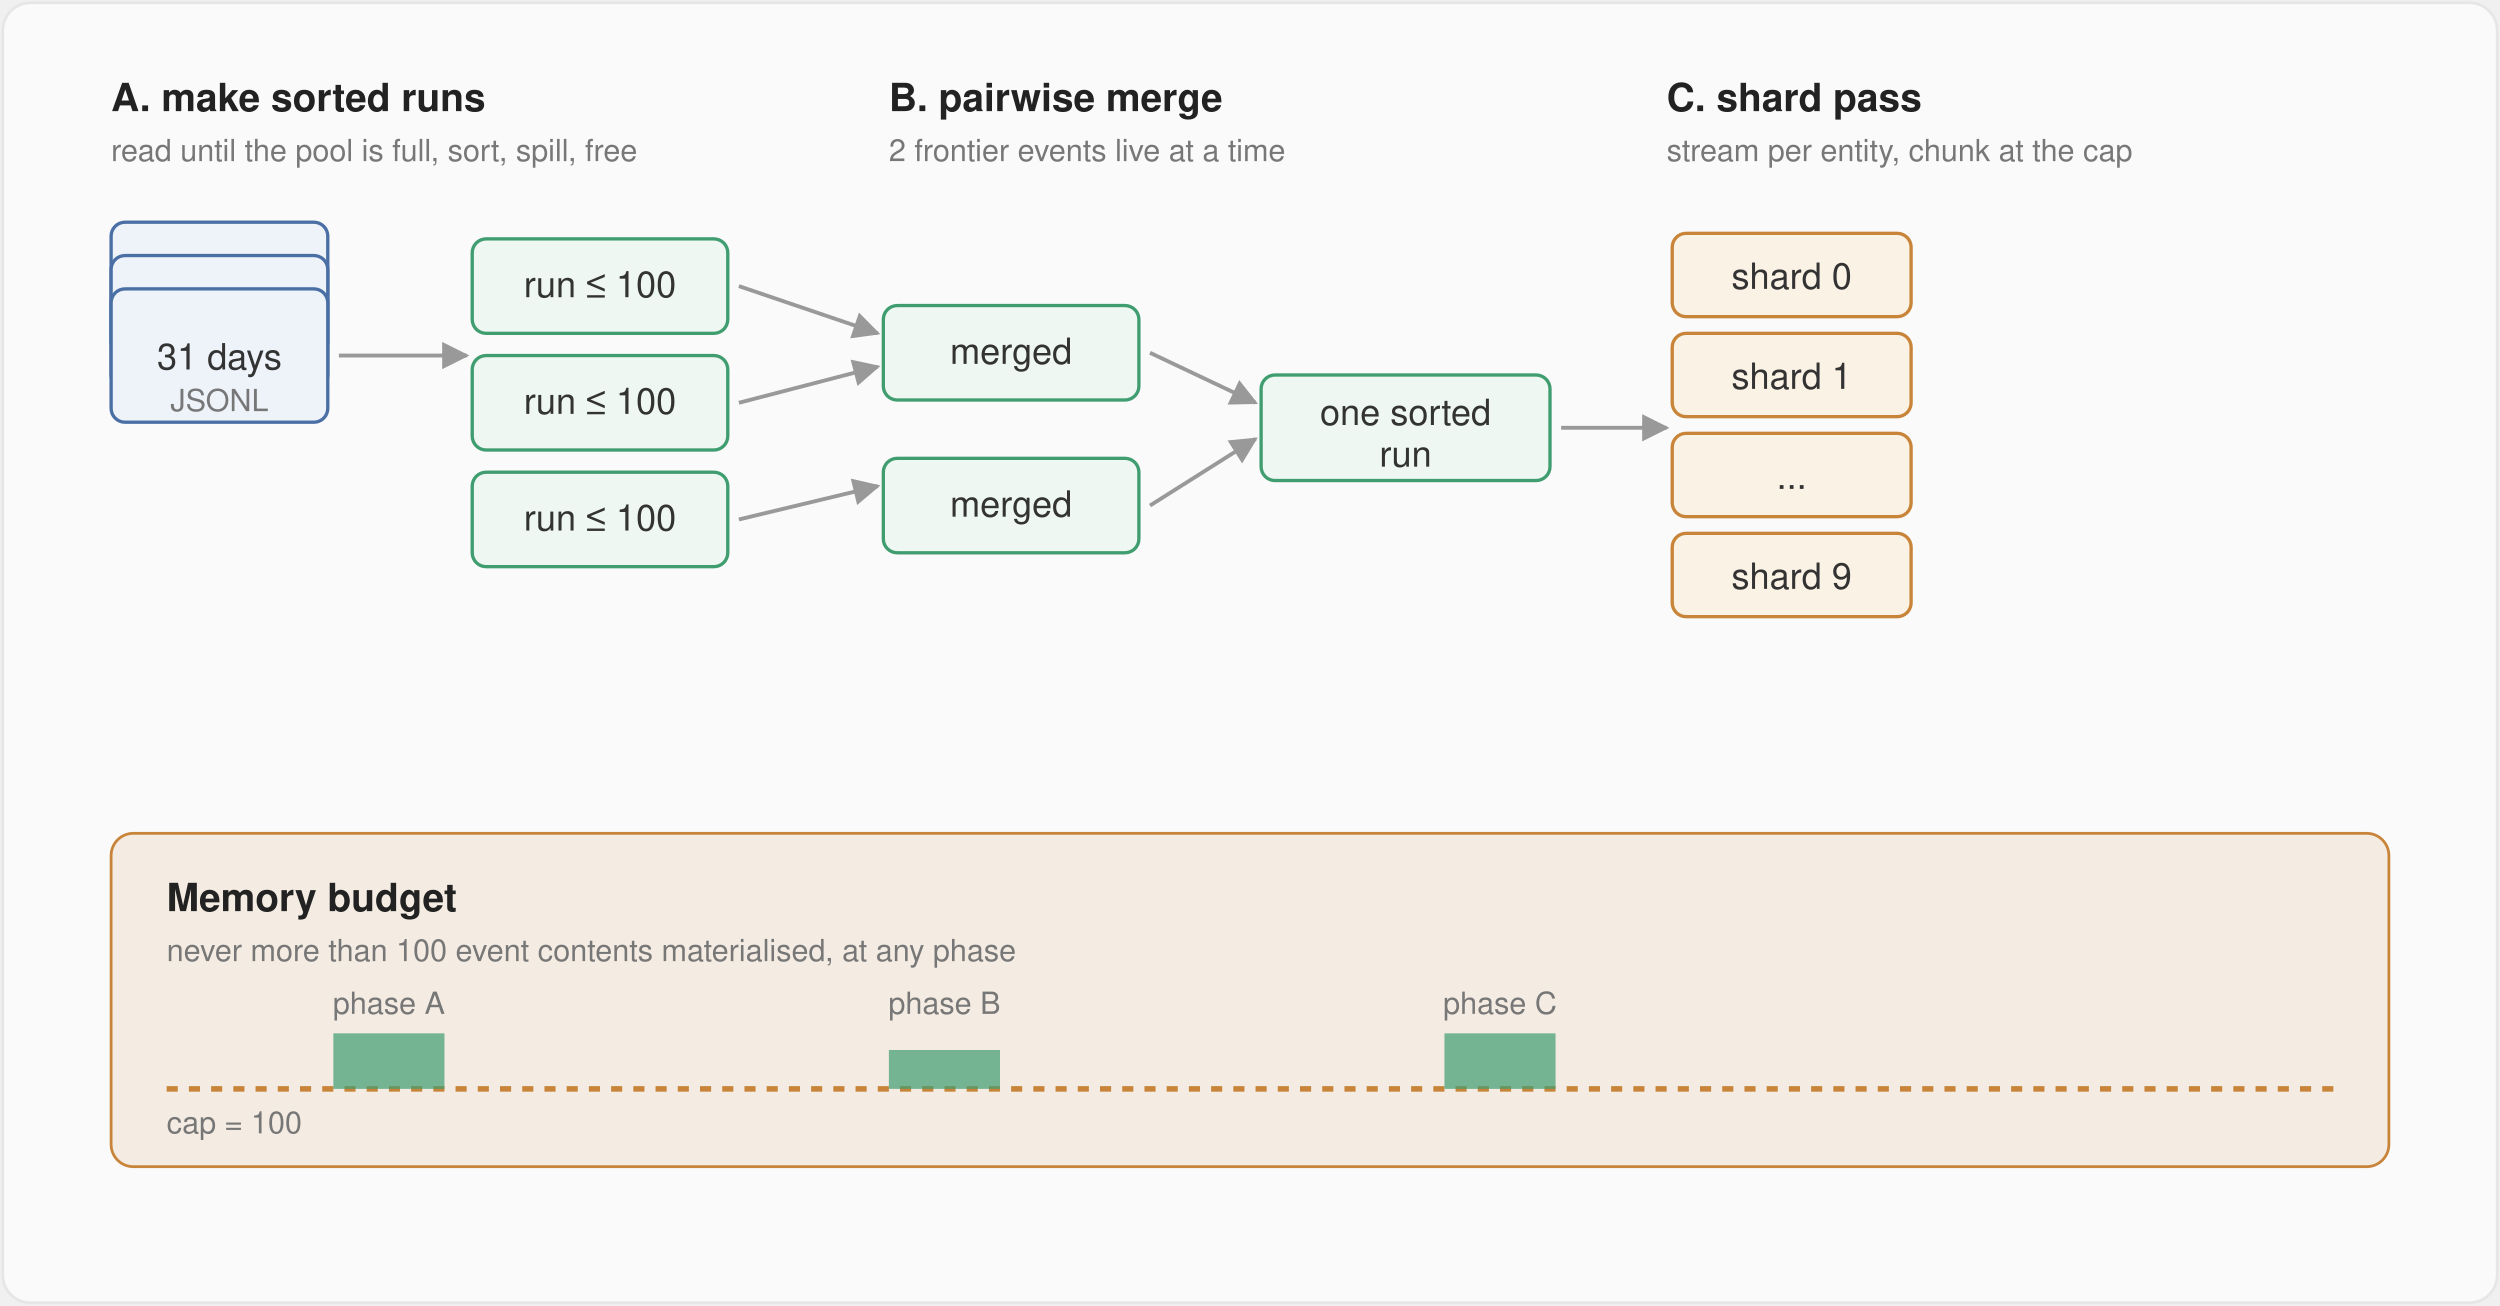
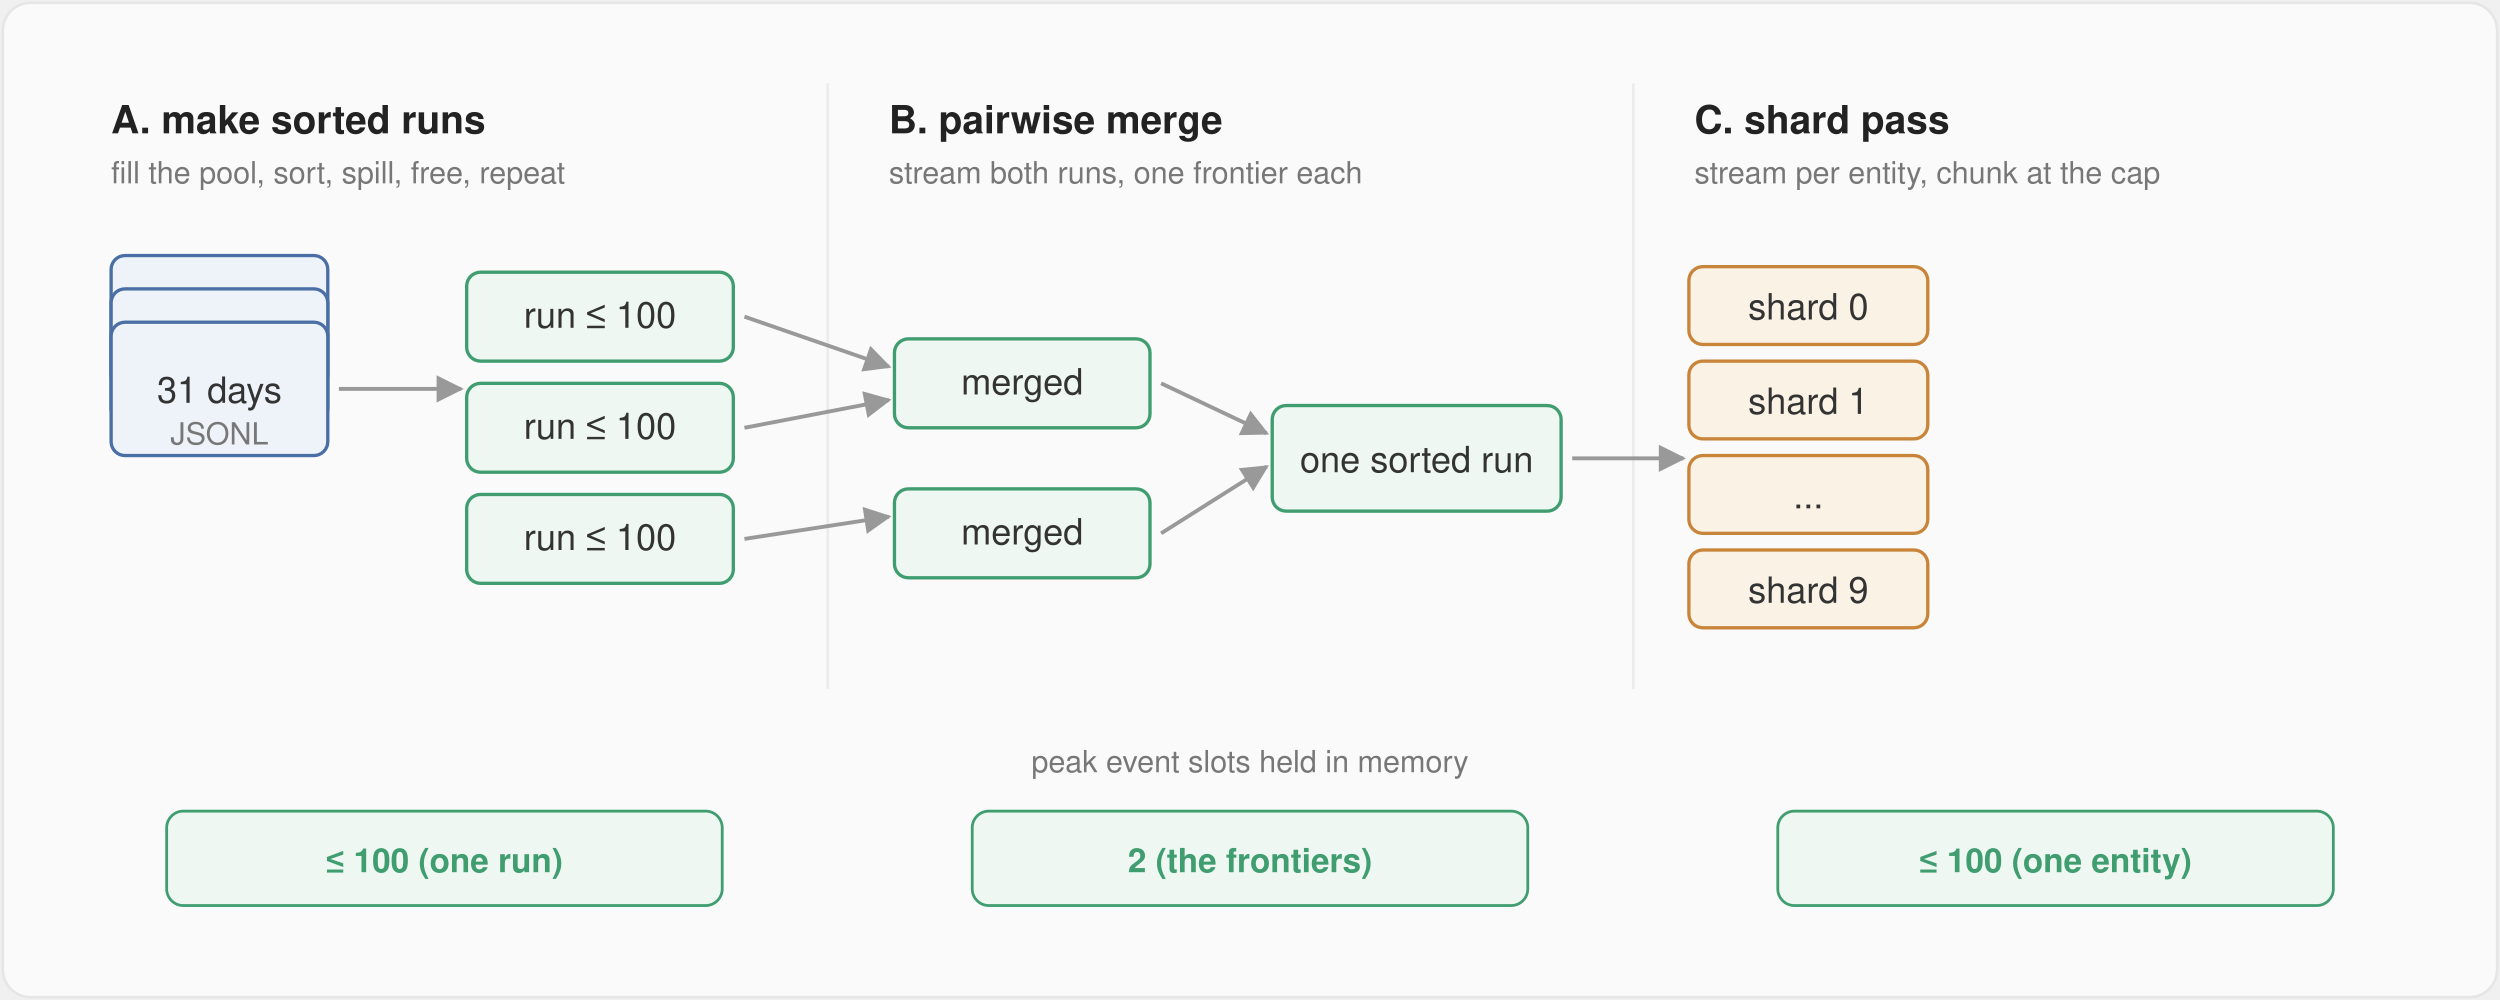
- <svg xmlns="http://www.w3.org/2000/svg" viewBox="0 0 900 470" font-family="-apple-system, BlinkMacSystemFont, Segoe UI, Helvetica, Arial, sans-serif">
+ <svg xmlns="http://www.w3.org/2000/svg" viewBox="0 0 900 360" font-family="-apple-system, BlinkMacSystemFont, Segoe UI, Helvetica, Arial, sans-serif">
  <style>
-     .card { fill: #ffffff; stroke: #d9d9d9; stroke-width: 1.2; }
    .file { fill: #eef3fa; stroke: #4a6fa5; stroke-width: 1.2; }
    .run  { fill: #eef7f1; stroke: #3f9d70; stroke-width: 1.2; }
    .shard{ fill: #fbf2e6; stroke: #c8853a; stroke-width: 1.2; }
    .lbl  { fill: #333; font-size: 13px; }
    .sub  { fill: #777; font-size: 11px; }
    .title{ fill: #222; font-size: 14px; font-weight: 600; }
    .arrow{ stroke: #999; stroke-width: 1.4; fill: none; marker-end: url(#a); }
-     .budget { fill: #f4ece2; stroke: #c8853a; stroke-width: 1; }
+     .peak { fill: #3f9d70; font-size: 12px; font-weight: 600; }
+     .peakbox { fill: #eef7f1; stroke: #3f9d70; stroke-width: 1; }
  </style>
  <defs>
    <marker id="a" viewBox="0 0 10 10" refX="9" refY="5" markerWidth="7" markerHeight="7" orient="auto-start-reverse">
      <path d="M0 0 L10 5 L0 10 z" fill="#999" />
    </marker>
  </defs>
-   <rect x="1" y="1" width="898" height="468" rx="10" fill="#fafafa" stroke="#e6e6e6" />
-   <text class="title" x="40" y="40">A. make sorted runs</text>
-   <text class="sub" x="40" y="58">read until the pool is full, sort, spill, free</text>
-   <rect class="file" x="40" y="80" width="78" height="48" rx="5" />
+   <rect x="1" y="1" width="898" height="358" rx="10" fill="#fafafa" stroke="#e6e6e6" />
+   <line x1="298" y1="30" x2="298" y2="248" stroke="#ececec" stroke-width="1" />
+   <line x1="588" y1="30" x2="588" y2="248" stroke="#ececec" stroke-width="1" />
+   <text class="title" x="40" y="48">A. make sorted runs</text>
+   <text class="sub" x="40" y="66">fill the pool, sort, spill, free, repeat</text>
  <rect class="file" x="40" y="92" width="78" height="48" rx="5" />
  <rect class="file" x="40" y="104" width="78" height="48" rx="5" />
-   <text class="lbl" x="79" y="133" text-anchor="middle">31 days</text>
-   <text class="sub" x="79" y="148" text-anchor="middle">JSONL</text>
-   <path class="arrow" d="M122 128 L168 128" />
-   <rect class="run" x="170" y="86" width="92" height="34" rx="5" />
-   <text class="lbl" x="216" y="107" text-anchor="middle">run ≤ 100</text>
-   <rect class="run" x="170" y="128" width="92" height="34" rx="5" />
-   <text class="lbl" x="216" y="149" text-anchor="middle">run ≤ 100</text>
-   <rect class="run" x="170" y="170" width="92" height="34" rx="5" />
-   <text class="lbl" x="216" y="191" text-anchor="middle">run ≤ 100</text>
-   <text class="title" x="320" y="40">B. pairwise merge</text>
-   <text class="sub" x="320" y="58">2 frontier events live at a time</text>
-   <path class="arrow" d="M266 103 L316 120" />
-   <path class="arrow" d="M266 145 L316 132" />
-   <rect class="run" x="318" y="110" width="92" height="34" rx="5" />
-   <text class="lbl" x="364" y="131" text-anchor="middle">merged</text>
-   <path class="arrow" d="M266 187 L316 175" />
-   <rect class="run" x="318" y="165" width="92" height="34" rx="5" />
-   <text class="lbl" x="364" y="186" text-anchor="middle">merged</text>
-   <path class="arrow" d="M414 127 L452 145" />
-   <path class="arrow" d="M414 182 L452 158" />
-   <rect class="run" x="454" y="135" width="104" height="38" rx="5" />
-   <text class="lbl" x="506" y="153" text-anchor="middle">one sorted</text>
-   <text class="lbl" x="506" y="168" text-anchor="middle">run</text>
-   <text class="title" x="600" y="40">C. shard pass</text>
-   <text class="sub" x="600" y="58">stream per entity, chunk at the cap</text>
-   <path class="arrow" d="M562 154 L600 154" />
-   <rect class="shard" x="602" y="84" width="86" height="30" rx="5" />
-   <text class="lbl" x="645" y="104" text-anchor="middle">shard 0</text>
-   <rect class="shard" x="602" y="120" width="86" height="30" rx="5" />
-   <text class="lbl" x="645" y="140" text-anchor="middle">shard 1</text>
-   <rect class="shard" x="602" y="156" width="86" height="30" rx="5" />
-   <text class="lbl" x="645" y="176" text-anchor="middle">...</text>
-   <rect class="shard" x="602" y="192" width="86" height="30" rx="5" />
-   <text class="lbl" x="645" y="212" text-anchor="middle">shard 9</text>
-   <rect class="budget" x="40" y="300" width="820" height="120" rx="8" />
-   <text class="title" x="60" y="328">Memory budget</text>
-   <text class="sub" x="60" y="346">never more than 100 event contents materialised, at any phase</text>
-   <line x1="60" y1="392" x2="840" y2="392" stroke="#c8853a" stroke-width="2" stroke-dasharray="4 4" />
-   <text class="sub" x="60" y="408">cap = 100</text>
-   <rect x="120" y="372" width="40" height="20" fill="#3f9d70" opacity="0.7" />
-   <rect x="320" y="378" width="40" height="14" fill="#3f9d70" opacity="0.7" />
-   <rect x="520" y="372" width="40" height="20" fill="#3f9d70" opacity="0.7" />
-   <text class="sub" x="140" y="365" text-anchor="middle">phase A</text>
-   <text class="sub" x="340" y="365" text-anchor="middle">phase B</text>
-   <text class="sub" x="540" y="365" text-anchor="middle">phase C</text>
+   <rect class="file" x="40" y="116" width="78" height="48" rx="5" />
+   <text class="lbl" x="79" y="145" text-anchor="middle">31 days</text>
+   <text class="sub" x="79" y="160" text-anchor="middle">JSONL</text>
+   <path class="arrow" d="M122 140 L166 140" />
+   <rect class="run" x="168" y="98" width="96" height="32" rx="5" />
+   <text class="lbl" x="216" y="118" text-anchor="middle">run ≤ 100</text>
+   <rect class="run" x="168" y="138" width="96" height="32" rx="5" />
+   <text class="lbl" x="216" y="158" text-anchor="middle">run ≤ 100</text>
+   <rect class="run" x="168" y="178" width="96" height="32" rx="5" />
+   <text class="lbl" x="216" y="198" text-anchor="middle">run ≤ 100</text>
+   <text class="title" x="320" y="48">B. pairwise merge</text>
+   <text class="sub" x="320" y="66">stream both runs, one frontier each</text>
+   <path class="arrow" d="M268 114 L320 132" />
+   <path class="arrow" d="M268 154 L320 144" />
+   <rect class="run" x="322" y="122" width="92" height="32" rx="5" />
+   <text class="lbl" x="368" y="142" text-anchor="middle">merged</text>
+   <path class="arrow" d="M268 194 L320 186" />
+   <rect class="run" x="322" y="176" width="92" height="32" rx="5" />
+   <text class="lbl" x="368" y="196" text-anchor="middle">merged</text>
+   <path class="arrow" d="M418 138 L456 156" />
+   <path class="arrow" d="M418 192 L456 168" />
+   <rect class="run" x="458" y="146" width="104" height="38" rx="5" />
+   <text class="lbl" x="510" y="170" text-anchor="middle">one sorted run</text>
+   <text class="title" x="610" y="48">C. shard pass</text>
+   <text class="sub" x="610" y="66">stream per entity, chunk at the cap</text>
+   <path class="arrow" d="M566 165 L606 165" />
+   <rect class="shard" x="608" y="96" width="86" height="28" rx="5" />
+   <text class="lbl" x="651" y="115" text-anchor="middle">shard 0</text>
+   <rect class="shard" x="608" y="130" width="86" height="28" rx="5" />
+   <text class="lbl" x="651" y="149" text-anchor="middle">shard 1</text>
+   <rect class="shard" x="608" y="164" width="86" height="28" rx="5" />
+   <text class="lbl" x="651" y="183" text-anchor="middle">...</text>
+   <rect class="shard" x="608" y="198" width="86" height="28" rx="5" />
+   <text class="lbl" x="651" y="217" text-anchor="middle">shard 9</text>
+   <text class="sub" x="450" y="278" text-anchor="middle">peak event slots held in memory</text>
+   <rect class="peakbox" x="60" y="292" width="200" height="34" rx="6" />
+   <text class="peak" x="160" y="314" text-anchor="middle">≤ 100 (one run)</text>
+   <rect class="peakbox" x="350" y="292" width="200" height="34" rx="6" />
+   <text class="peak" x="450" y="314" text-anchor="middle">2 (the frontiers)</text>
+   <rect class="peakbox" x="640" y="292" width="200" height="34" rx="6" />
+   <text class="peak" x="740" y="314" text-anchor="middle">≤ 100 (one entity)</text>
</svg>
